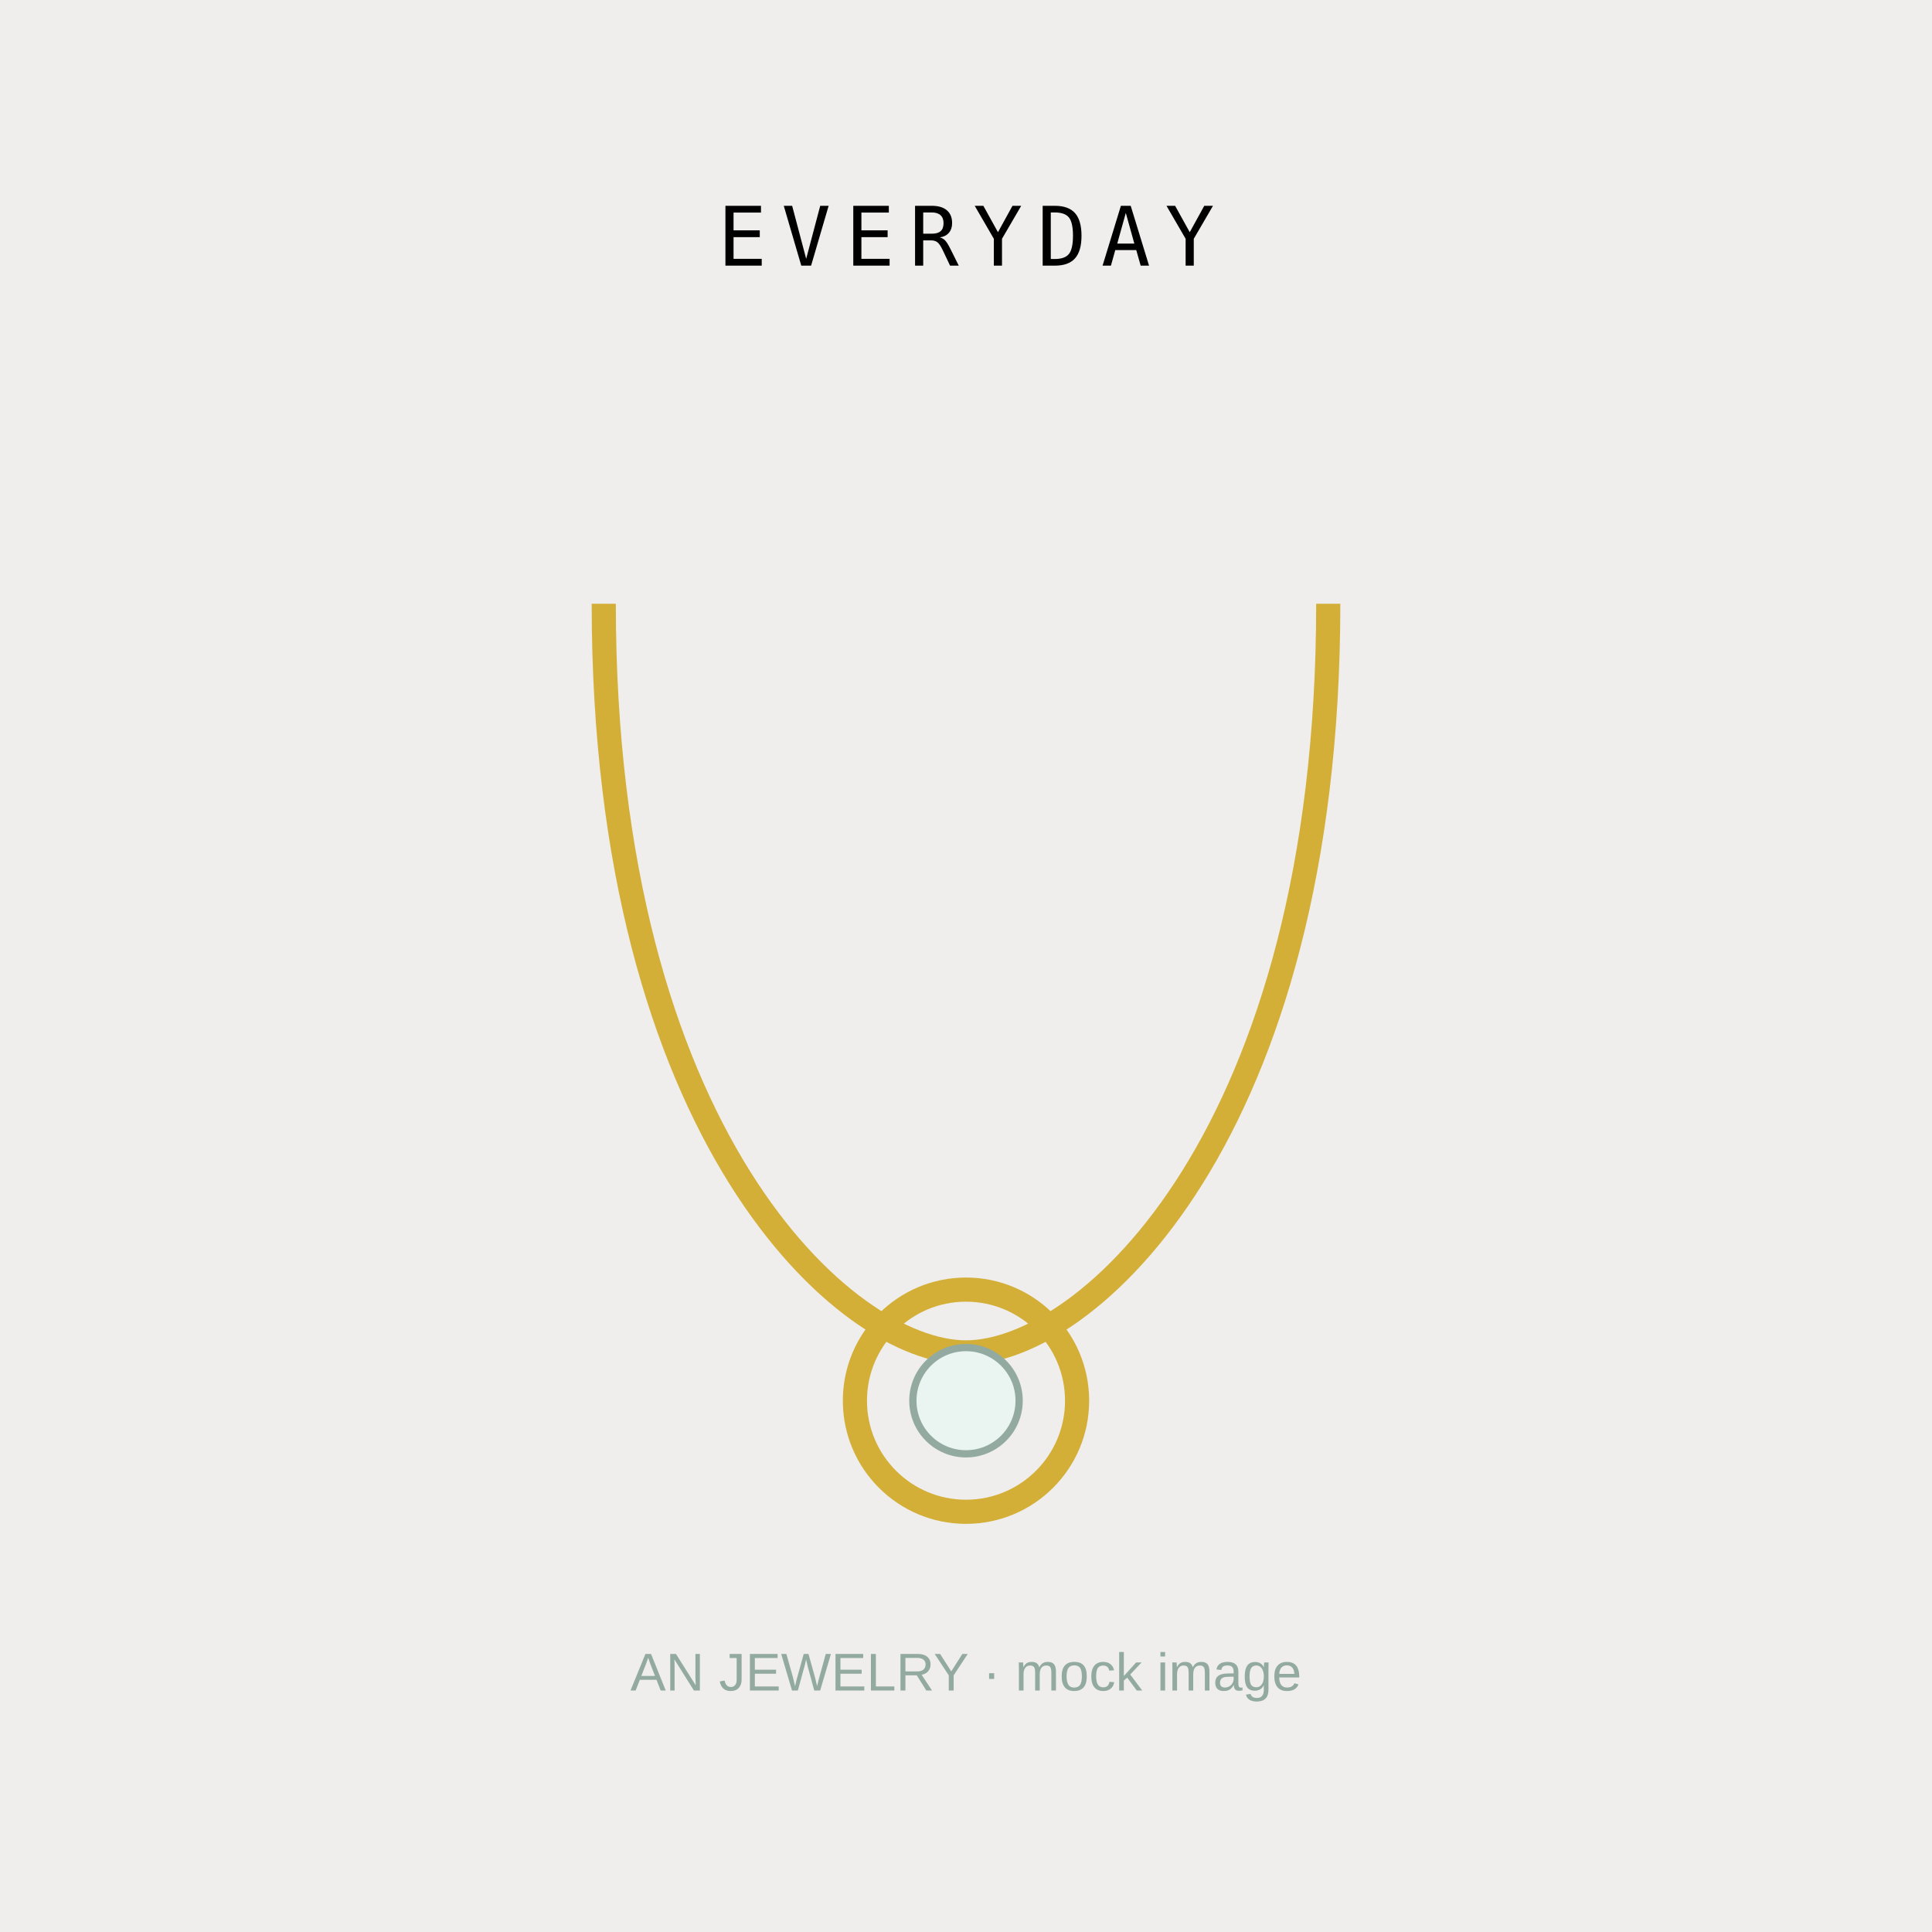
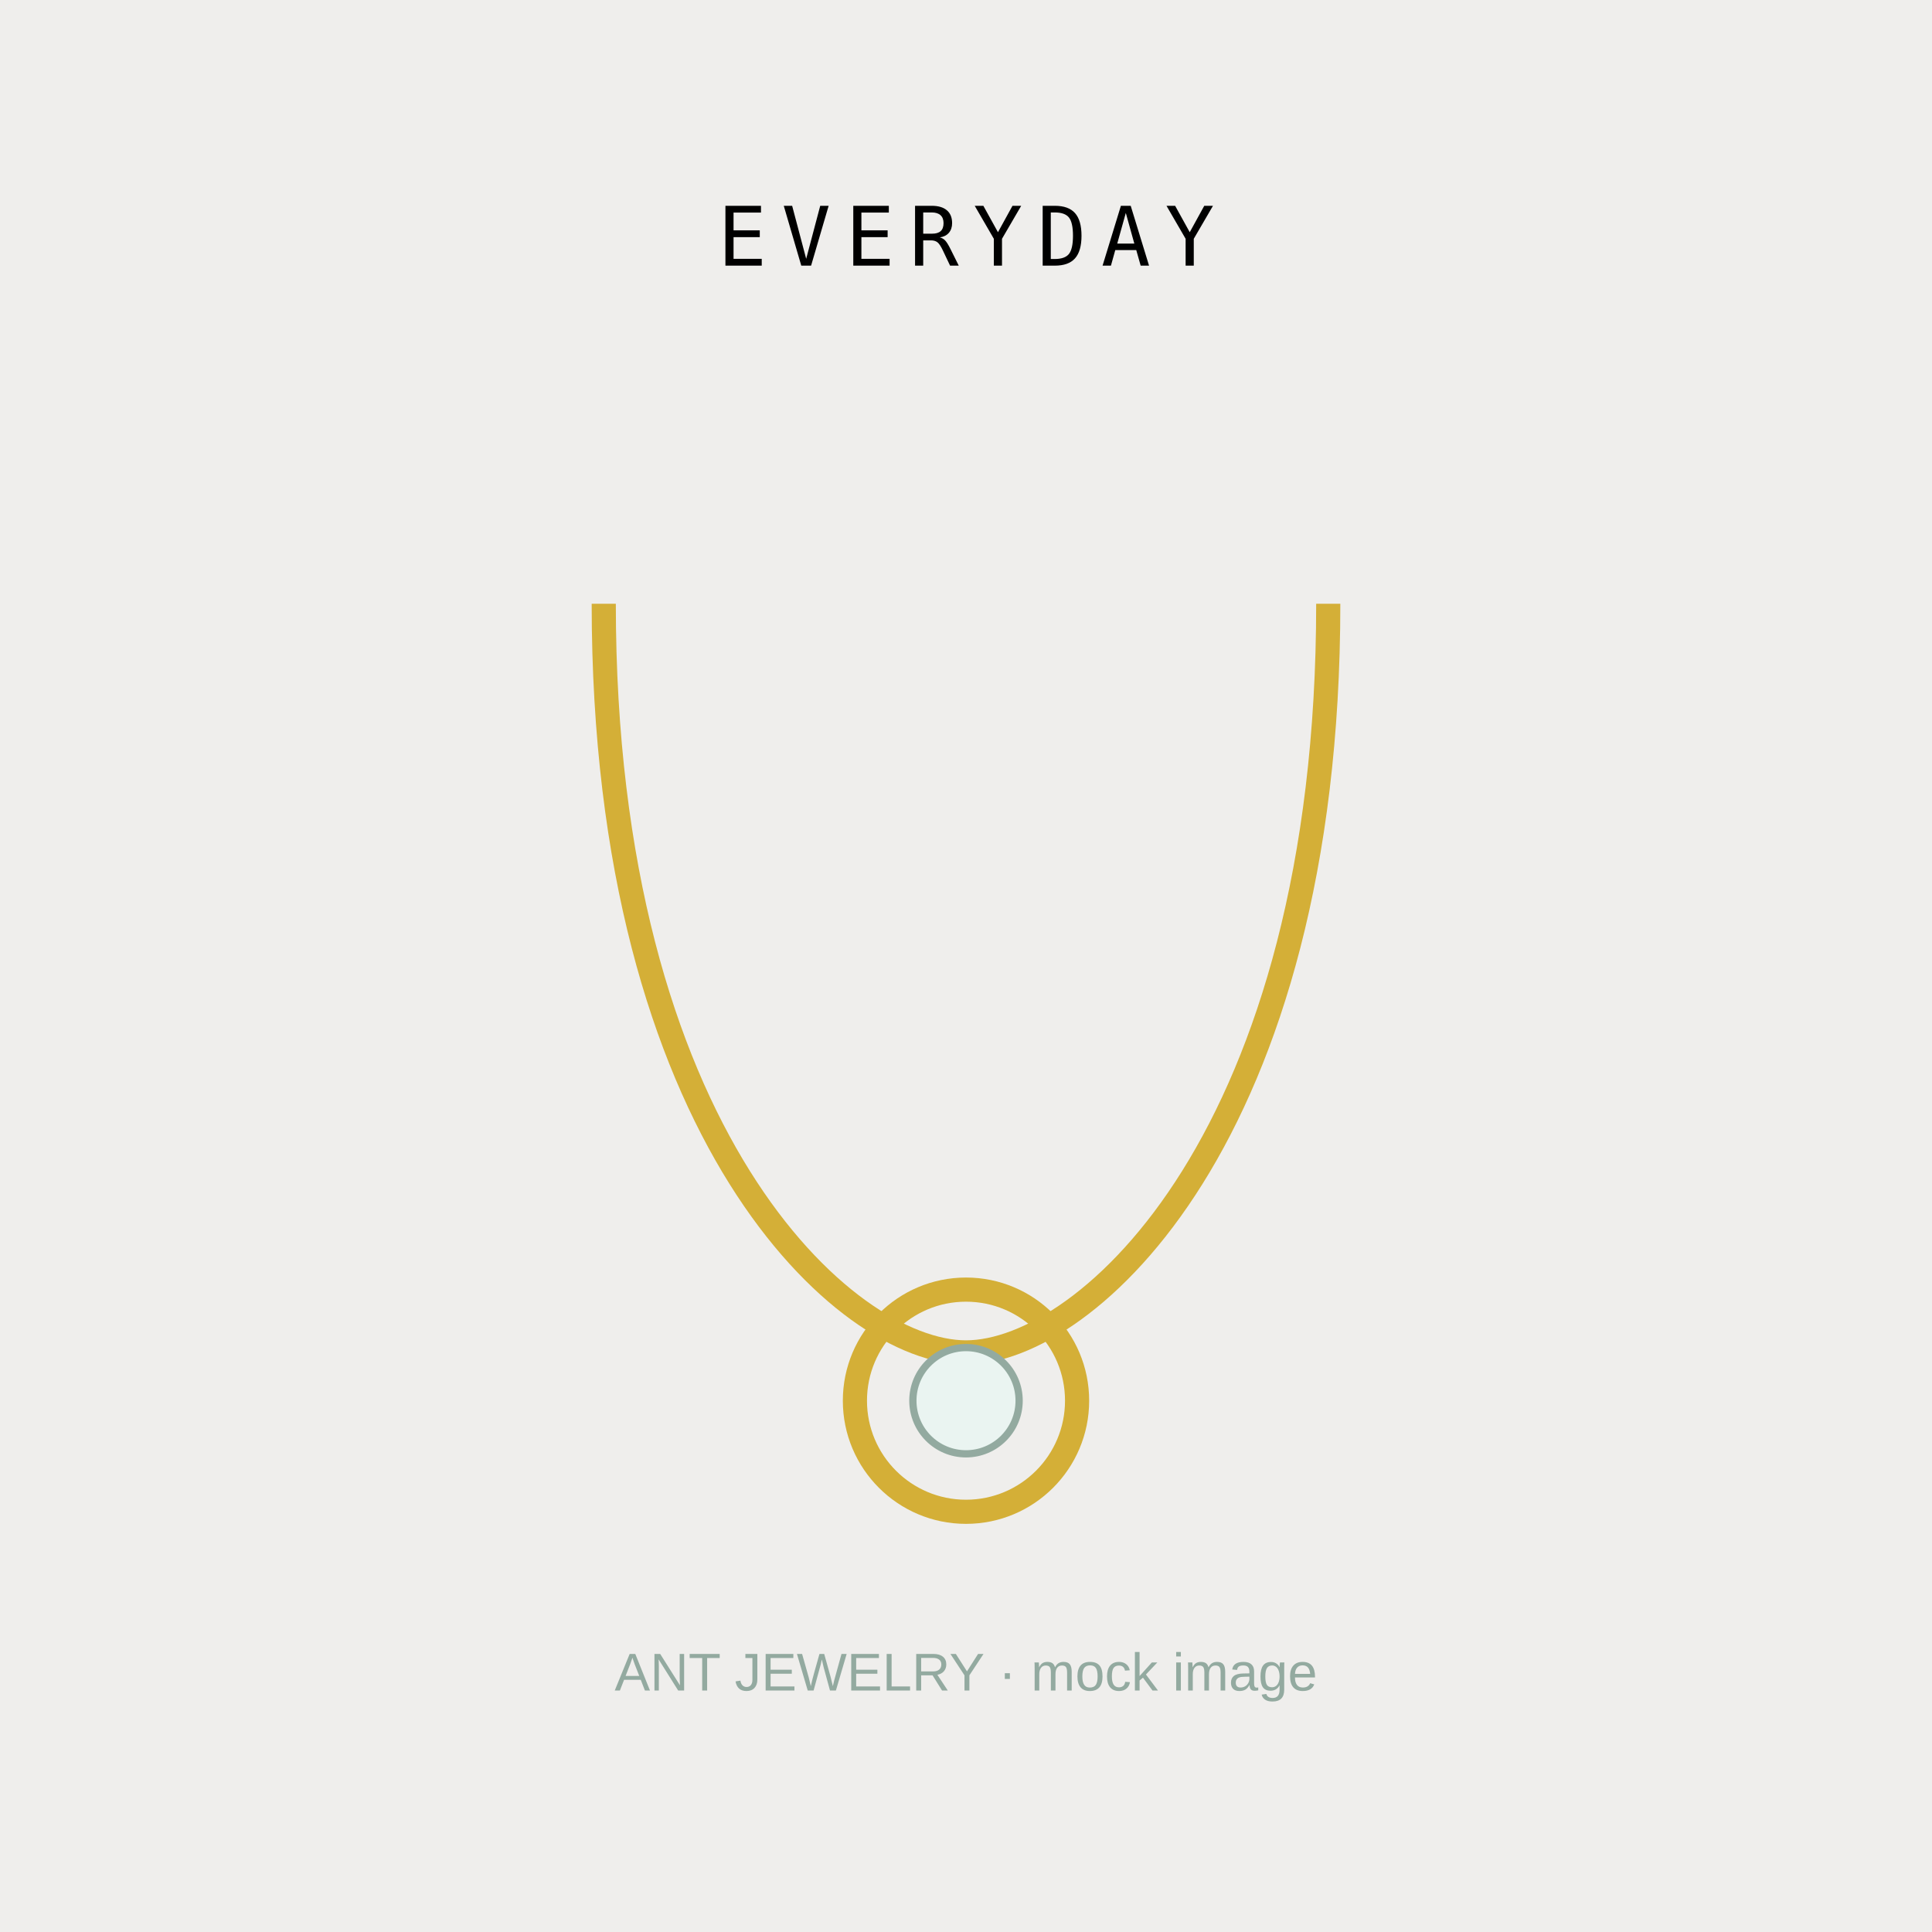
- <svg xmlns="http://www.w3.org/2000/svg" viewBox="0 0 800 800" role="img" aria-label="Trang sức hằng ngày AN JEWELRY - ảnh mock">
+ <svg xmlns="http://www.w3.org/2000/svg" viewBox="0 0 800 800" role="img" aria-label="Trang sức hằng ngày ANT JEWELRY - ảnh mock">
  <rect width="800" height="800" fill="#EFEEEC" />
  <text x="400" y="110" text-anchor="middle" font-family="monospace" font-size="34" letter-spacing="6" fill="#000">EVERYDAY</text>
  <path d="M250 250 C250 470 350 560 400 560 C450 560 550 470 550 250" fill="none" stroke="#D4AF37" stroke-width="10" />
  <circle cx="400" cy="580" r="46" fill="none" stroke="#D4AF37" stroke-width="10" />
  <circle cx="400" cy="580" r="22" fill="#EAF4F1" stroke="#93AAA0" stroke-width="3" />
-   <text x="400" y="700" text-anchor="middle" font-family="Arial, sans-serif" font-size="22" fill="#93AAA0">AN JEWELRY · mock image</text>
+   <text x="400" y="700" text-anchor="middle" font-family="Arial, sans-serif" font-size="22" fill="#93AAA0">ANT JEWELRY · mock image</text>
</svg>
